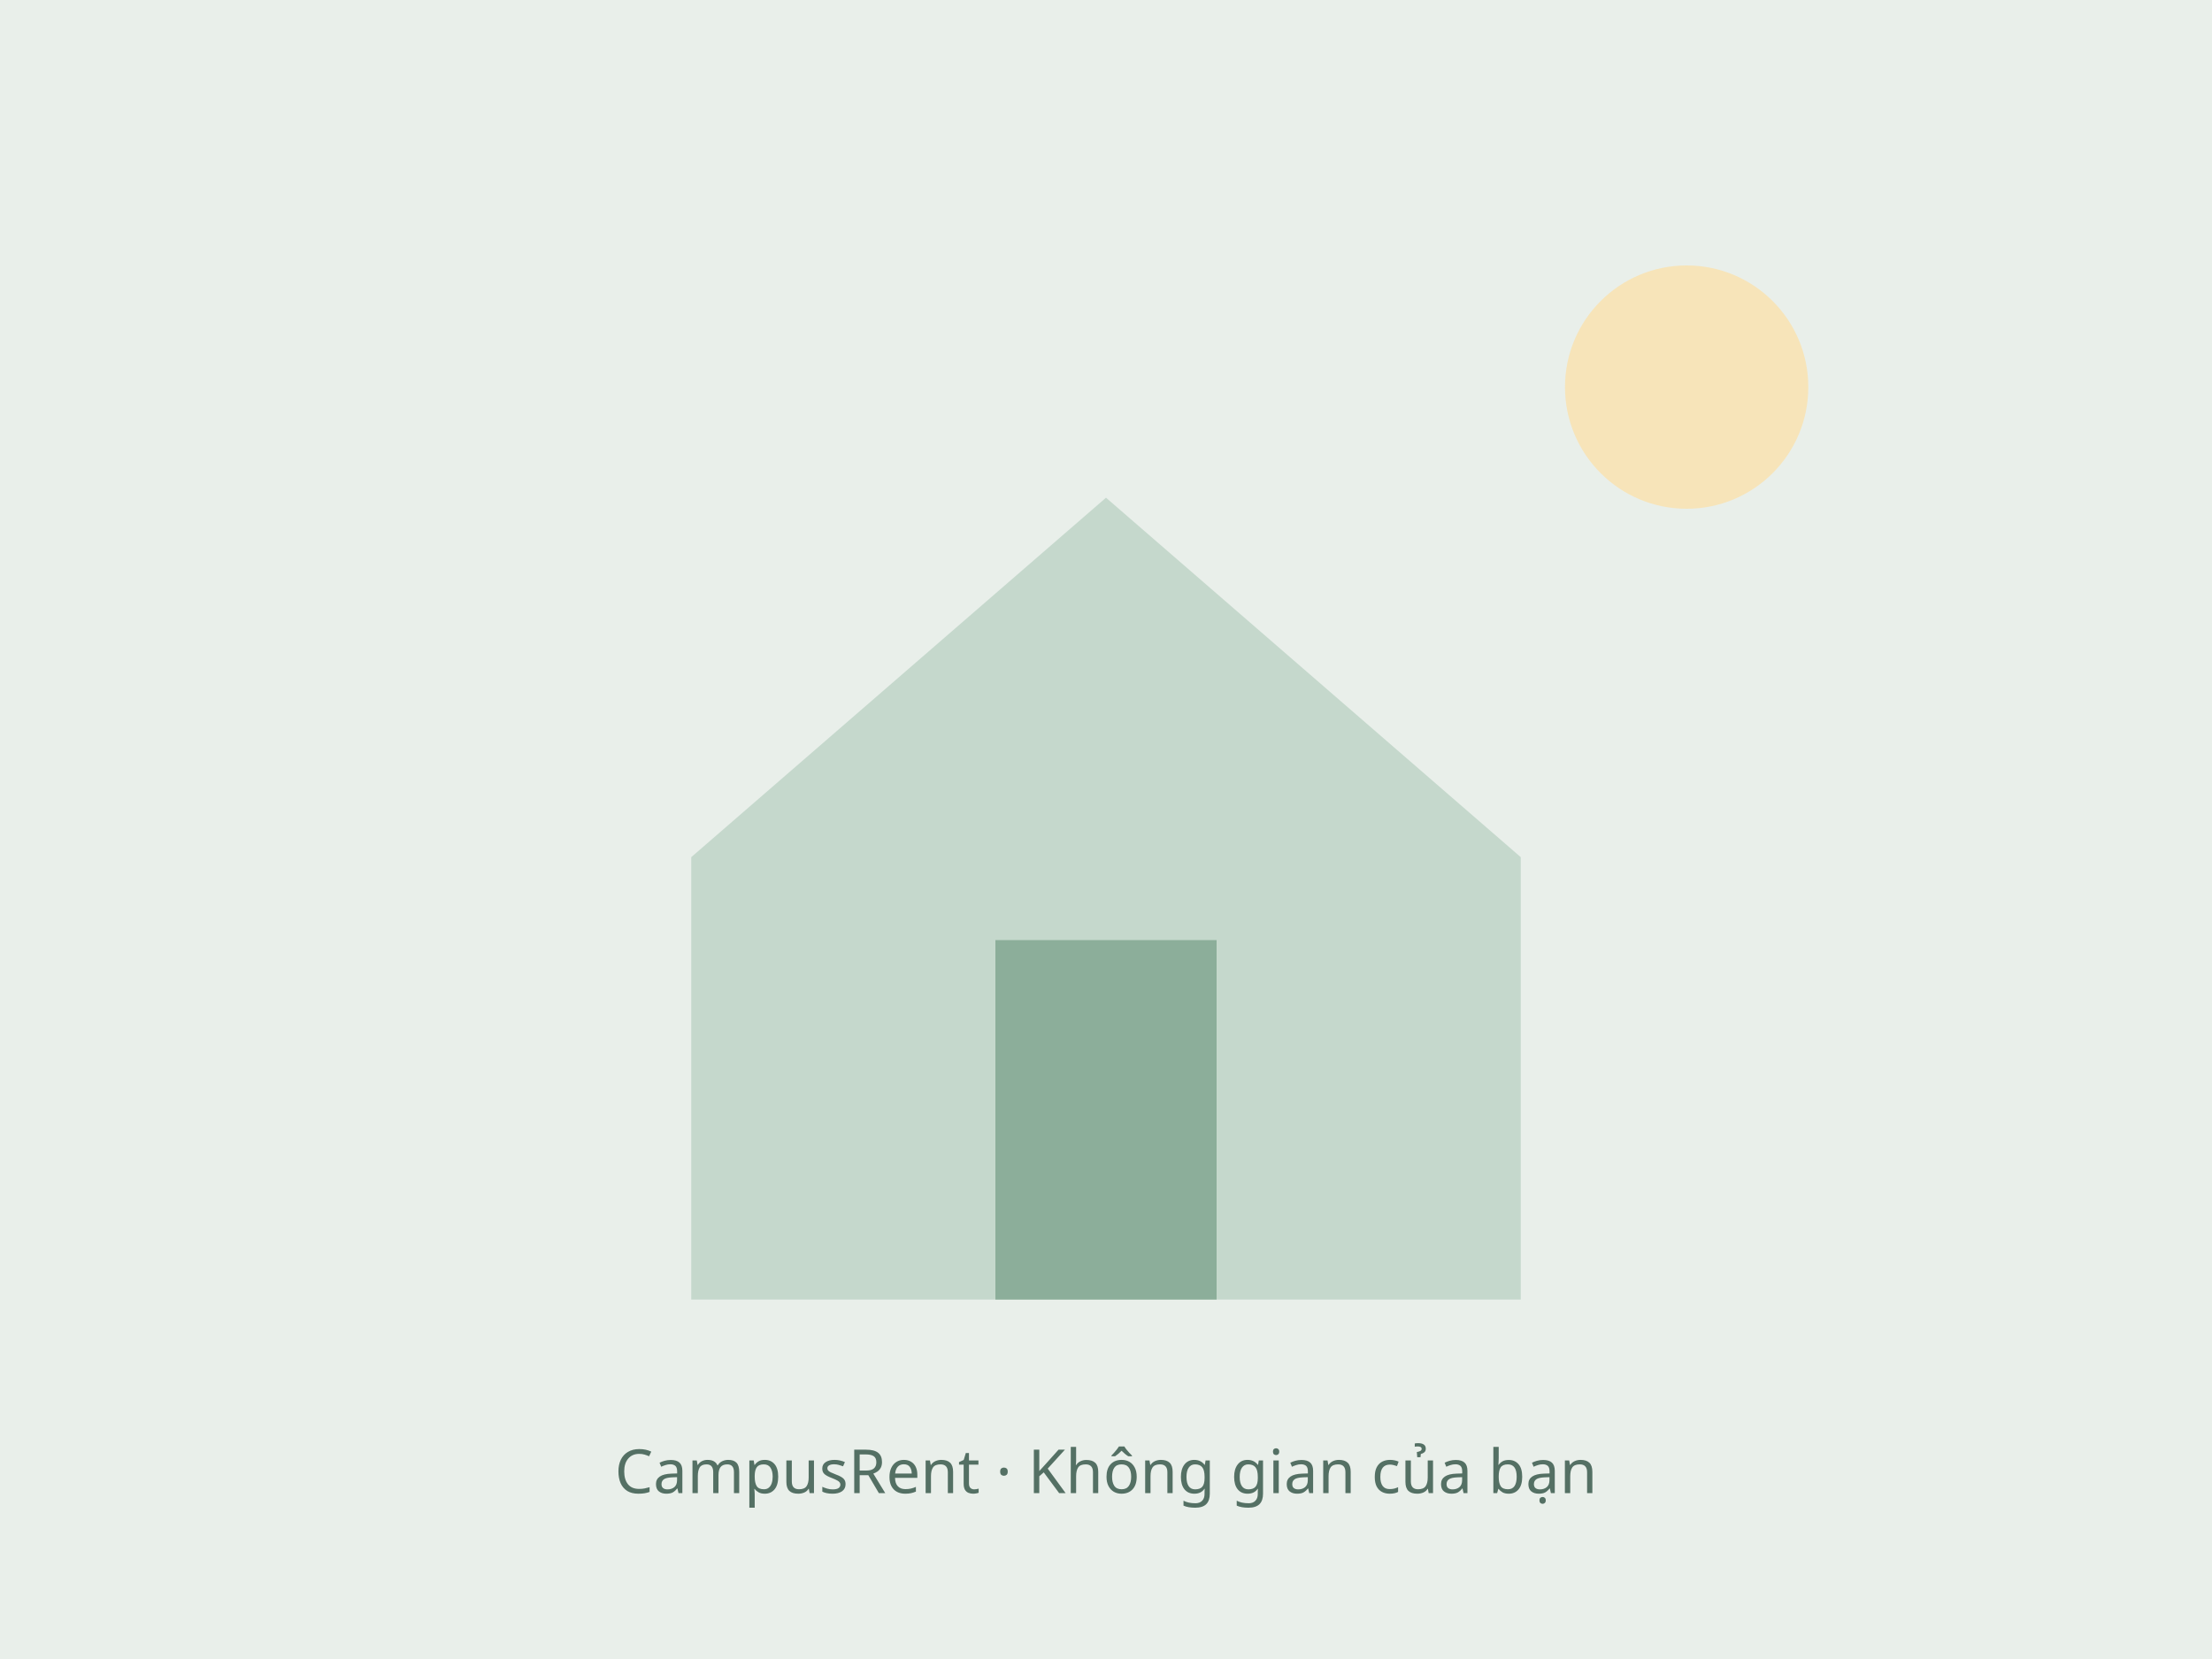
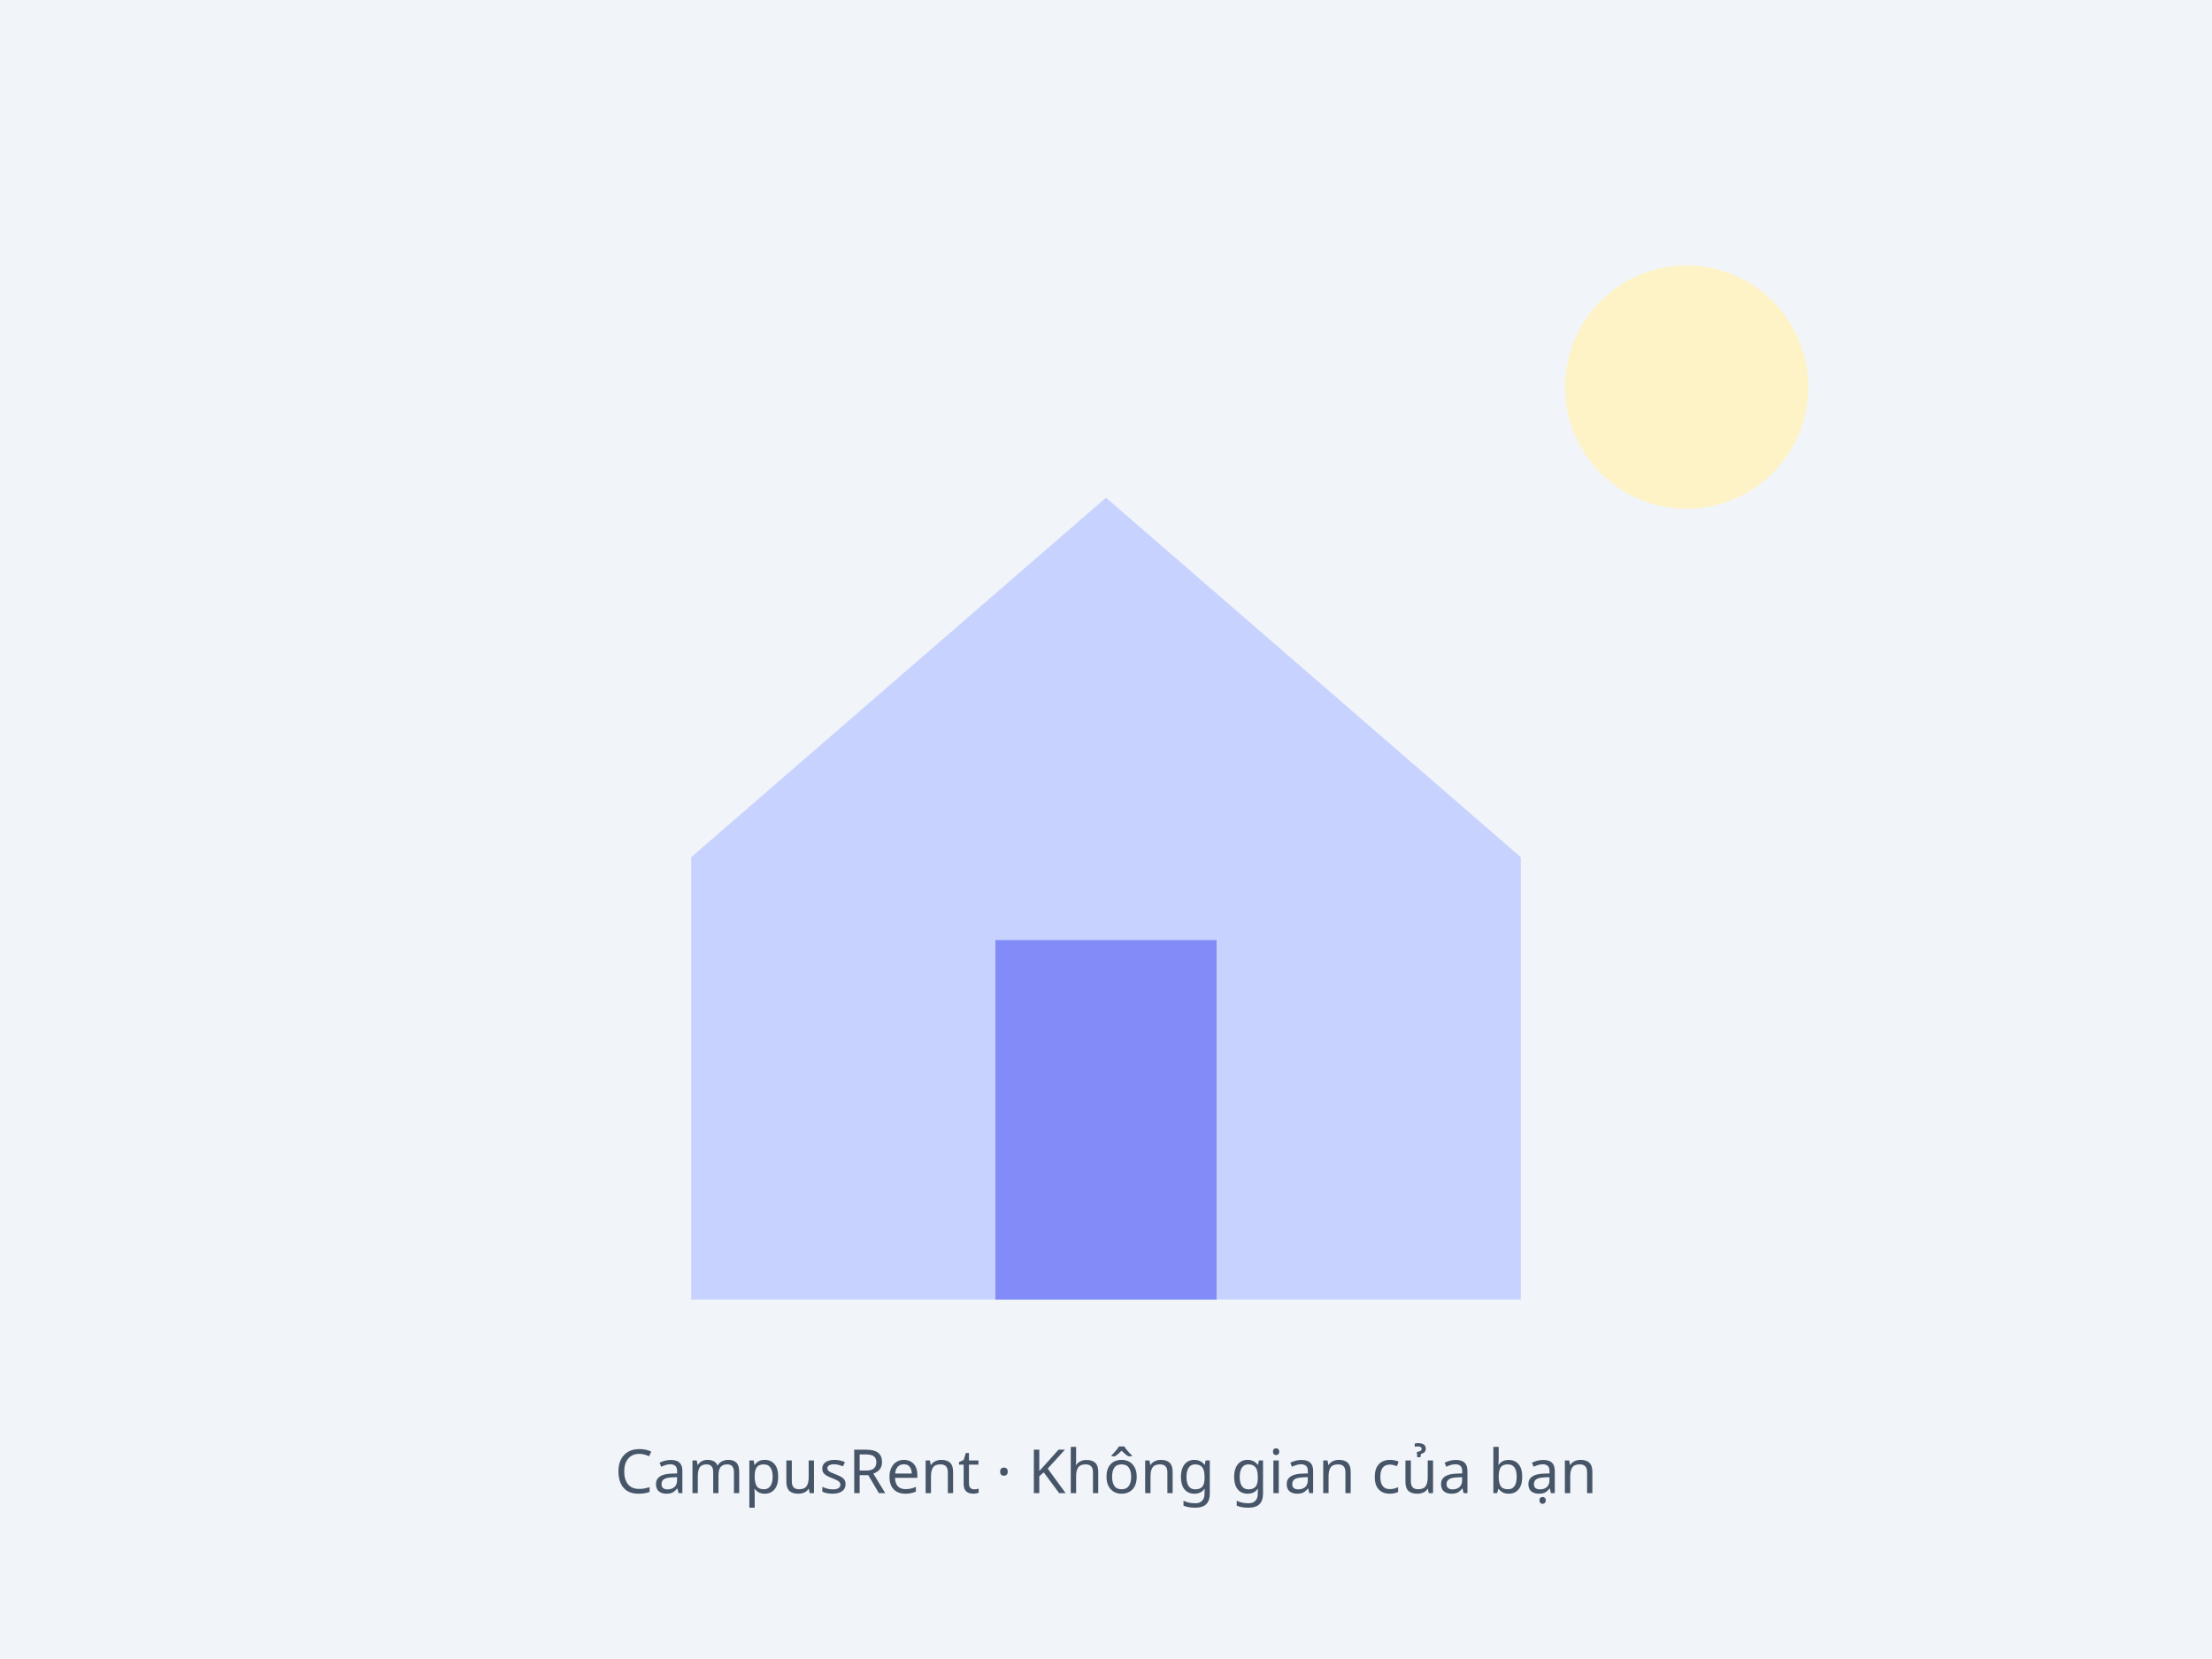
<svg xmlns="http://www.w3.org/2000/svg" width="800" height="600" viewBox="0 0 800 600">
-   <rect width="800" height="600" fill="#e9efea" />
-   <path d="M250 310 400 180l150 130v160H250z" fill="#c5d8cc" />
-   <path d="M360 470V340h80v130" fill="#8cae9a" />
-   <circle cx="610" cy="140" r="44" fill="#f7e4b9" />
-   <text x="400" y="540" text-anchor="middle" fill="#547064" font-family="sans-serif" font-size="22">CampusRent · Không gian của bạn</text>
+   <rect width="800" height="600" fill="#f1f5f9" />
+   <path d="M250 310 400 180l150 130v160H250z" fill="#c7d2fe" />
+   <path d="M360 470V340h80v130" fill="#818cf8" />
+   <circle cx="610" cy="140" r="44" fill="#fef3c7" />
+   <text x="400" y="540" text-anchor="middle" fill="#475569" font-family="sans-serif" font-size="22">CampusRent · Không gian của bạn</text>
</svg>
